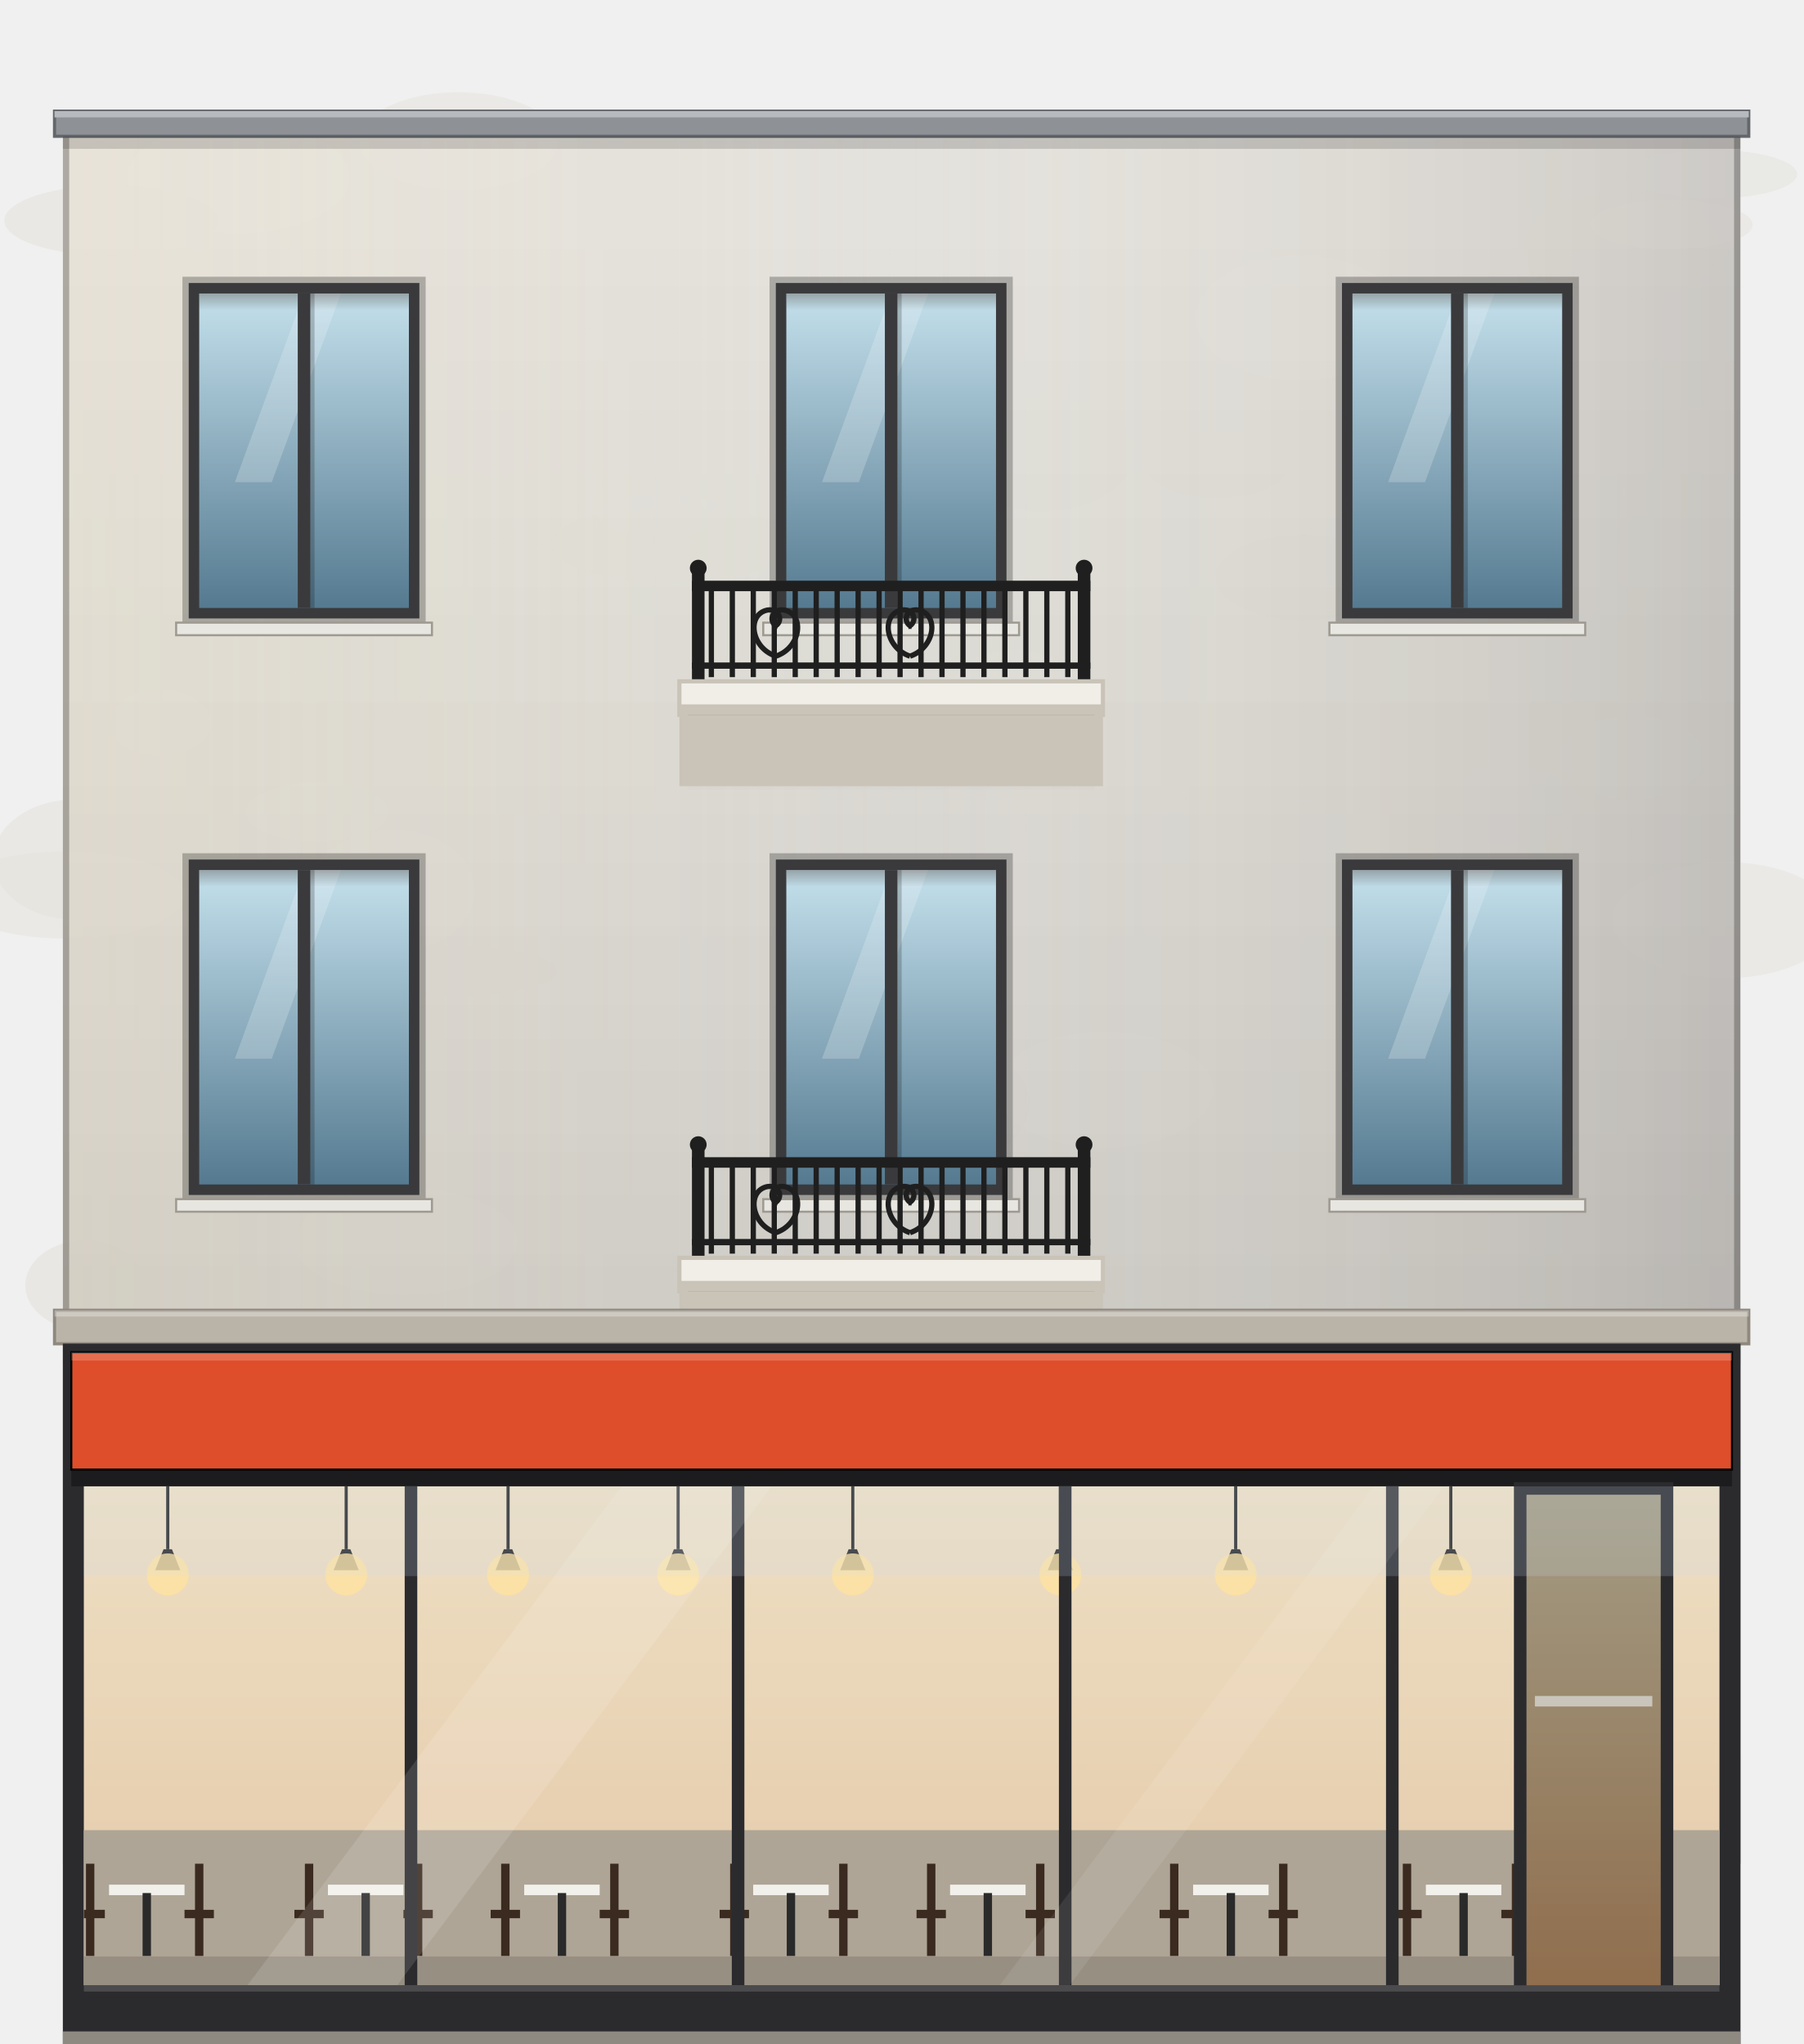
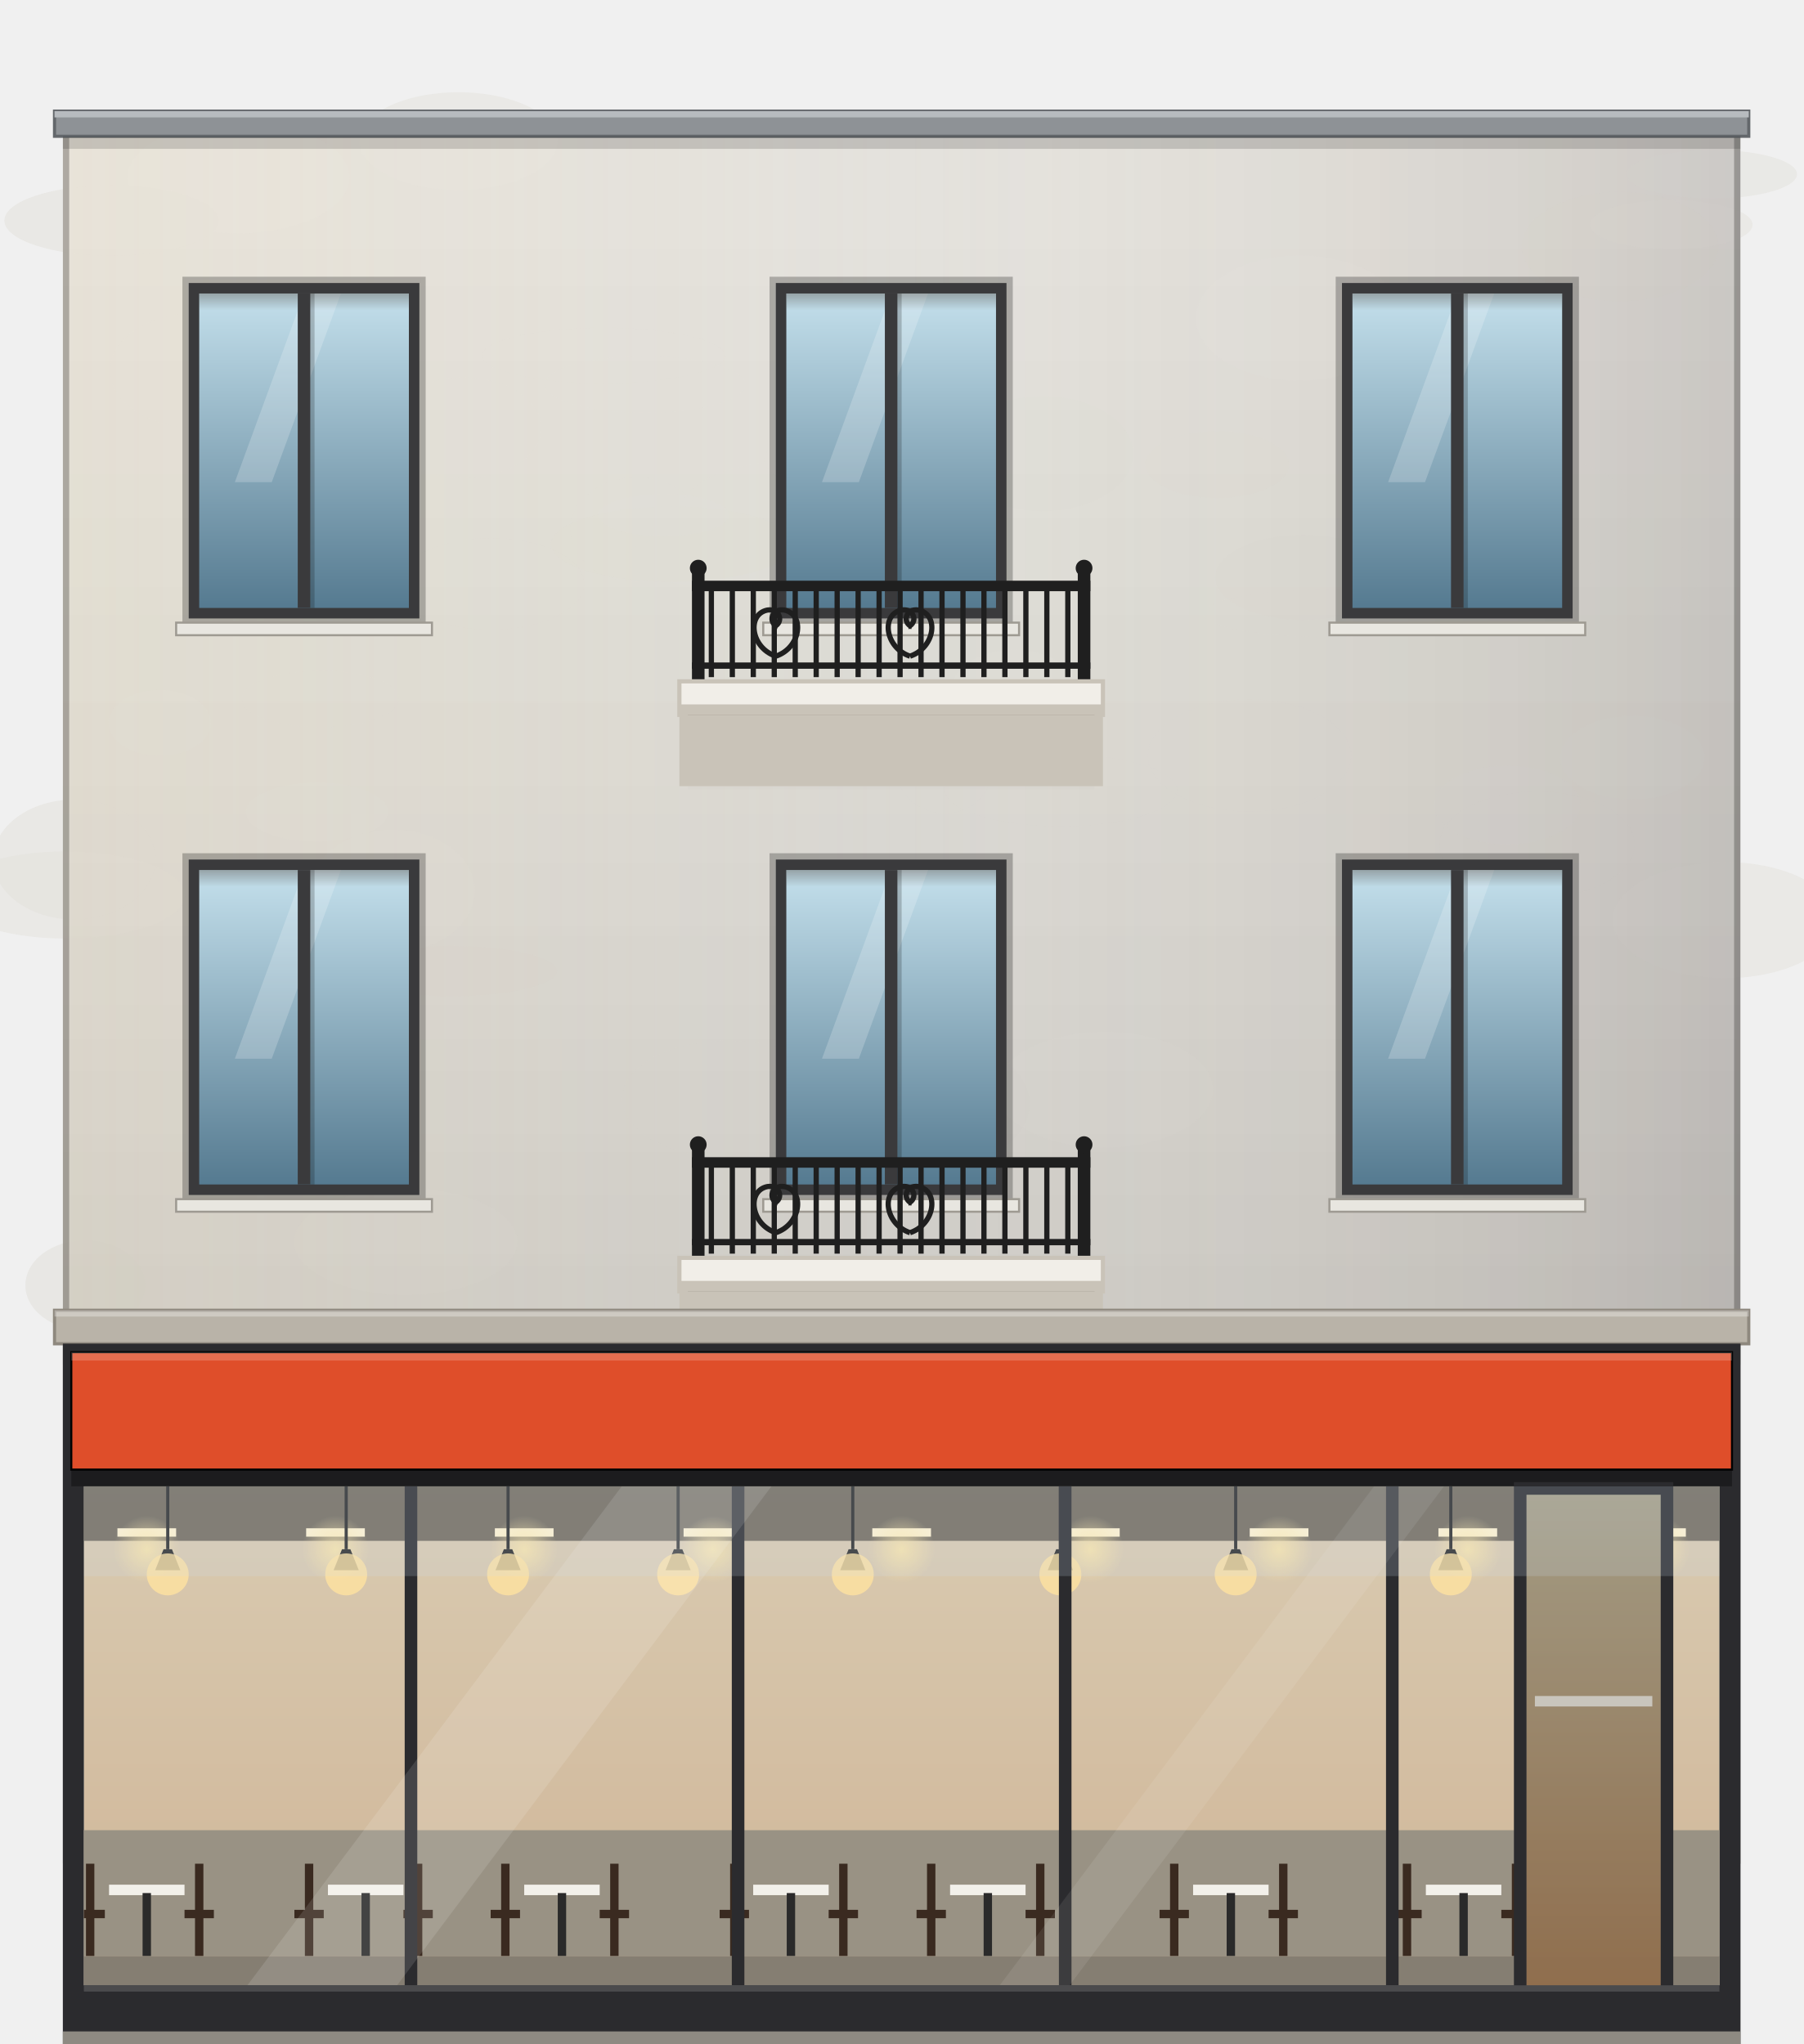
<svg xmlns="http://www.w3.org/2000/svg" width="860.0" height="975.0" viewBox="0 0 860.0 975.0">
  <defs>
    <linearGradient id="glass" x1="0" y1="0" x2="0" y2="1">
      <stop offset="0" stop-color="#C4E0EC" />
      <stop offset="1" stop-color="#557A90" />
    </linearGradient>
    <linearGradient id="shade" x1="0" y1="0" x2="0" y2="1">
      <stop offset="0" stop-color="#FFFFFF" stop-opacity="0.1" />
      <stop offset="1" stop-color="#000000" stop-opacity="0.16" />
    </linearGradient>
    <radialGradient id="glow">
      <stop offset="0" stop-color="#FFE9A8" stop-opacity="0.75" />
      <stop offset="1" stop-color="#FFE9A8" stop-opacity="0" />
    </radialGradient>
    <linearGradient id="warm" x1="0" y1="0" x2="0" y2="1">
      <stop offset="0" stop-color="#FFE7B5" />
      <stop offset="1" stop-color="#D98E4A" />
    </linearGradient>
    <linearGradient id="drop" x1="0" y1="0" x2="0" y2="1">
      <stop offset="0" stop-color="#2A1408" stop-opacity="0.3" />
      <stop offset="1" stop-color="#2A1408" stop-opacity="0" />
    </linearGradient>
    <linearGradient id="sun" x1="0" y1="0" x2="1" y2="0">
      <stop offset="0" stop-color="#FFE6B8" stop-opacity="0.14" />
      <stop offset="0.5" stop-color="#FFE6B8" stop-opacity="0" />
      <stop offset="1" stop-color="#1A0C14" stop-opacity="0.12" />
    </linearGradient>
    <radialGradient id="pumpkin_glow">
      <stop offset="0" stop-color="#FFB347" stop-opacity="0.6" />
      <stop offset="1" stop-color="#FFB347" stop-opacity="0" />
    </radialGradient>
  </defs>
  <rect x="30.0" y="65.0" width="800.0" height="564.0" fill="#E2E0DA" />
  <ellipse cx="151.2" cy="387.4" rx="33.9" ry="14.1" fill="#e4e2dc" opacity="0.5" />
  <ellipse cx="94.3" cy="176.7" rx="41.8" ry="27.5" fill="#e2e0da" opacity="0.5" />
  <ellipse cx="699.9" cy="548.8" rx="51.8" ry="10.8" fill="#e4e2dc" opacity="0.5" />
  <ellipse cx="744.4" cy="245.9" rx="33.3" ry="25.6" fill="#e2e0da" opacity="0.5" />
  <ellipse cx="816.4" cy="83.1" rx="40.6" ry="11.6" fill="#e2e1db" opacity="0.5" />
  <ellipse cx="633.0" cy="292.6" rx="59.2" ry="11.3" fill="#e2e0da" opacity="0.5" />
  <ellipse cx="580.5" cy="221.6" rx="34.3" ry="16.0" fill="#e1ded8" opacity="0.5" />
  <ellipse cx="76.2" cy="344.8" rx="24.4" ry="15.7" fill="#e4e2dc" opacity="0.5" />
  <ellipse cx="113.7" cy="84.7" rx="53.0" ry="26.6" fill="#e3e1dc" opacity="0.5" />
  <ellipse cx="234.2" cy="278.5" rx="44.5" ry="21.9" fill="#e1dfd9" opacity="0.5" />
  <ellipse cx="778.5" cy="361.4" rx="34.5" ry="20.0" fill="#e3e1db" opacity="0.5" />
  <ellipse cx="822.4" cy="438.9" rx="53.4" ry="27.7" fill="#e3e1db" opacity="0.5" />
  <ellipse cx="733.0" cy="402.9" rx="46.6" ry="25.4" fill="#e1dfd9" opacity="0.5" />
  <ellipse cx="378.1" cy="243.8" rx="53.7" ry="23.9" fill="#e2e0da" opacity="0.5" />
  <ellipse cx="483.6" cy="329.9" rx="30.2" ry="20.0" fill="#e3e1dc" opacity="0.5" />
  <ellipse cx="421.8" cy="219.3" rx="57.5" ry="17.7" fill="#e1dfd9" opacity="0.5" />
  <ellipse cx="193.5" cy="592.3" rx="53.3" ry="25.5" fill="#e3e1db" opacity="0.5" />
  <ellipse cx="621.5" cy="275.4" rx="42.0" ry="20.3" fill="#e0ded8" opacity="0.5" />
  <ellipse cx="456.5" cy="526.5" rx="34.5" ry="27.0" fill="#e0ded8" opacity="0.5" />
  <ellipse cx="148.3" cy="438.6" rx="47.8" ry="21.4" fill="#e0ded8" opacity="0.5" />
  <ellipse cx="595.9" cy="360.4" rx="48.5" ry="26.8" fill="#e1dfd9" opacity="0.5" />
  <ellipse cx="506.0" cy="377.0" rx="55.5" ry="17.2" fill="#e1dfd9" opacity="0.5" />
  <ellipse cx="218.6" cy="67.3" rx="47.3" ry="23.3" fill="#e3e2dc" opacity="0.5" />
  <ellipse cx="215.2" cy="463.2" rx="50.5" ry="12.0" fill="#e1ded8" opacity="0.5" />
  <ellipse cx="772.6" cy="117.6" rx="47.0" ry="26.1" fill="#e1dfd8" opacity="0.5" />
  <ellipse cx="287.8" cy="169.6" rx="58.0" ry="13.3" fill="#e1dfd9" opacity="0.5" />
  <ellipse cx="717.6" cy="231.3" rx="28.1" ry="14.4" fill="#e1dfd8" opacity="0.5" />
  <ellipse cx="35.5" cy="410.0" rx="38.7" ry="28.6" fill="#e1dfd9" opacity="0.5" />
  <ellipse cx="152.8" cy="333.4" rx="37.5" ry="13.5" fill="#e2e0da" opacity="0.5" />
  <ellipse cx="53.2" cy="105.2" rx="51.1" ry="16.8" fill="#e1dfd9" opacity="0.5" />
  <ellipse cx="352.1" cy="266.7" rx="54.0" ry="14.0" fill="#e2e1db" opacity="0.5" />
  <ellipse cx="721.5" cy="506.6" rx="25.3" ry="16.6" fill="#e1dfd9" opacity="0.5" />
  <ellipse cx="303.5" cy="252.6" rx="31.6" ry="24.9" fill="#e2e0da" opacity="0.5" />
  <ellipse cx="320.7" cy="259.6" rx="58.0" ry="18.0" fill="#e1dfd8" opacity="0.5" />
  <ellipse cx="221.1" cy="204.1" rx="37.1" ry="24.0" fill="#e2e0da" opacity="0.5" />
  <ellipse cx="187.3" cy="424.9" rx="39.2" ry="29.1" fill="#e4e2dc" opacity="0.5" />
  <ellipse cx="31.6" cy="426.9" rx="56.6" ry="20.8" fill="#e3e1db" opacity="0.5" />
  <ellipse cx="619.8" cy="151.7" rx="49.5" ry="29.9" fill="#e3e1dc" opacity="0.5" />
  <ellipse cx="435.2" cy="627.9" rx="28.8" ry="15.1" fill="#e3e1db" opacity="0.5" />
  <ellipse cx="436.5" cy="167.4" rx="43.3" ry="14.4" fill="#e3e1dc" opacity="0.5" />
  <ellipse cx="797.0" cy="107.2" rx="38.8" ry="11.8" fill="#e3e1db" opacity="0.5" />
  <ellipse cx="316.4" cy="245.7" rx="31.2" ry="10.1" fill="#e2e1db" opacity="0.5" />
  <ellipse cx="761.8" cy="273.6" rx="49.2" ry="22.5" fill="#e2e0da" opacity="0.5" />
  <ellipse cx="497.4" cy="216.4" rx="43.0" ry="27.4" fill="#e0ded8" opacity="0.5" />
  <ellipse cx="526.8" cy="519.8" rx="51.8" ry="27.7" fill="#e3e1db" opacity="0.5" />
  <ellipse cx="450.5" cy="368.1" rx="22.4" ry="20.0" fill="#e1dfd8" opacity="0.5" />
  <ellipse cx="40.7" cy="613.1" rx="28.6" ry="21.5" fill="#e0ded8" opacity="0.5" />
  <ellipse cx="346.9" cy="524.2" rx="50.3" ry="27.8" fill="#e2e0da" opacity="0.5" />
  <ellipse cx="718.9" cy="384.0" rx="34.9" ry="18.8" fill="#e2e0db" opacity="0.5" />
  <ellipse cx="307.6" cy="183.4" rx="47.9" ry="13.5" fill="#e2e0da" opacity="0.5" />
  <rect x="30.0" y="65.0" width="800.0" height="824.0" fill="url(#shade)" />
  <rect x="30.0" y="65.0" width="800.0" height="824.0" fill="url(#sun)" />
  <rect x="30.0" y="65.0" width="3.0" height="824.0" fill="#000000" opacity="0.25" />
  <rect x="827.0" y="65.0" width="3.0" height="824.0" fill="#000000" opacity="0.25" />
  <rect x="26.0" y="53.0" width="808.0" height="12.0" fill="#8E9296" stroke="#63676B" stroke-width="1.5" />
  <rect x="26.0" y="53.0" width="808.0" height="3.0" fill="#B7BBBF" />
  <rect x="30.0" y="65.0" width="800.0" height="6.0" fill="#000000" opacity="0.15" />
  <rect x="87.0" y="407.0" width="116.0" height="166.0" fill="#000000" opacity="0.25" />
  <rect x="90.0" y="410.0" width="110.0" height="160.0" fill="#3A3A3C" />
  <rect x="95.0" y="415.0" width="100.0" height="150.0" fill="url(#glass)" />
  <path d="M145.0 415.0 l17.6 0 l-33.0 90.0 l-17.6 0 z" fill="#FFFFFF" opacity="0.2" />
  <rect x="95.0" y="415.0" width="100.0" height="8.0" fill="url(#drop)" />
  <rect x="142.0" y="415.0" width="6.0" height="150.0" fill="#3A3A3C" />
  <rect x="148.0" y="415.0" width="2.0" height="150.0" fill="#000000" opacity="0.2" />
  <rect x="84.0" y="572.0" width="122.0" height="6.0" fill="#E8E6E0" stroke="#9E9A92" stroke-width="1.0" />
  <rect x="367.0" y="407.0" width="116.0" height="166.0" fill="#000000" opacity="0.25" />
  <rect x="370.0" y="410.0" width="110.0" height="160.0" fill="#3A3A3C" />
  <rect x="375.0" y="415.0" width="100.0" height="150.0" fill="url(#glass)" />
  <path d="M425.0 415.0 l17.6 0 l-33.0 90.0 l-17.6 0 z" fill="#FFFFFF" opacity="0.2" />
  <rect x="375.0" y="415.0" width="100.0" height="8.0" fill="url(#drop)" />
  <rect x="422.0" y="415.0" width="6.0" height="150.0" fill="#3A3A3C" />
  <rect x="428.0" y="415.0" width="2.0" height="150.0" fill="#000000" opacity="0.2" />
  <rect x="364.0" y="572.0" width="122.0" height="6.0" fill="#E8E6E0" stroke="#9E9A92" stroke-width="1.0" />
  <rect x="637.0" y="407.0" width="116.0" height="166.0" fill="#000000" opacity="0.25" />
  <rect x="640.0" y="410.0" width="110.0" height="160.0" fill="#3A3A3C" />
  <rect x="645.0" y="415.0" width="100.0" height="150.0" fill="url(#glass)" />
  <path d="M695.0 415.0 l17.6 0 l-33.0 90.0 l-17.6 0 z" fill="#FFFFFF" opacity="0.2" />
  <rect x="645.0" y="415.0" width="100.0" height="8.0" fill="url(#drop)" />
  <rect x="692.0" y="415.0" width="6.0" height="150.0" fill="#3A3A3C" />
  <rect x="698.0" y="415.0" width="2.0" height="150.0" fill="#000000" opacity="0.2" />
  <rect x="634.0" y="572.0" width="122.0" height="6.0" fill="#E8E6E0" stroke="#9E9A92" stroke-width="1.0" />
  <rect x="87.0" y="132.0" width="116.0" height="166.0" fill="#000000" opacity="0.25" />
  <rect x="90.0" y="135.0" width="110.0" height="160.0" fill="#3A3A3C" />
  <rect x="95.0" y="140.0" width="100.0" height="150.0" fill="url(#glass)" />
  <path d="M145.0 140.0 l17.6 0 l-33.0 90.0 l-17.6 0 z" fill="#FFFFFF" opacity="0.2" />
  <rect x="95.0" y="140.0" width="100.0" height="8.0" fill="url(#drop)" />
  <rect x="142.0" y="140.0" width="6.0" height="150.0" fill="#3A3A3C" />
  <rect x="148.0" y="140.0" width="2.0" height="150.0" fill="#000000" opacity="0.2" />
  <rect x="84.0" y="297.0" width="122.0" height="6.0" fill="#E8E6E0" stroke="#9E9A92" stroke-width="1.0" />
  <rect x="367.0" y="132.0" width="116.0" height="166.0" fill="#000000" opacity="0.25" />
  <rect x="370.0" y="135.0" width="110.0" height="160.0" fill="#3A3A3C" />
  <rect x="375.0" y="140.0" width="100.0" height="150.0" fill="url(#glass)" />
  <path d="M425.0 140.0 l17.6 0 l-33.0 90.0 l-17.6 0 z" fill="#FFFFFF" opacity="0.2" />
  <rect x="375.0" y="140.0" width="100.0" height="8.0" fill="url(#drop)" />
  <rect x="422.0" y="140.0" width="6.0" height="150.0" fill="#3A3A3C" />
  <rect x="428.0" y="140.0" width="2.0" height="150.0" fill="#000000" opacity="0.2" />
  <rect x="364.0" y="297.0" width="122.0" height="6.0" fill="#E8E6E0" stroke="#9E9A92" stroke-width="1.0" />
  <rect x="637.0" y="132.0" width="116.0" height="166.0" fill="#000000" opacity="0.25" />
  <rect x="640.0" y="135.0" width="110.0" height="160.0" fill="#3A3A3C" />
  <rect x="645.0" y="140.0" width="100.0" height="150.0" fill="url(#glass)" />
  <path d="M695.0 140.0 l17.6 0 l-33.0 90.0 l-17.6 0 z" fill="#FFFFFF" opacity="0.2" />
  <rect x="645.0" y="140.0" width="100.0" height="8.0" fill="url(#drop)" />
  <rect x="692.0" y="140.0" width="6.0" height="150.0" fill="#3A3A3C" />
  <rect x="698.0" y="140.0" width="2.0" height="150.0" fill="#000000" opacity="0.2" />
  <rect x="634.0" y="297.0" width="122.0" height="6.0" fill="#E8E6E0" stroke="#9E9A92" stroke-width="1.0" />
  <rect x="338.0" y="556.0" width="2.5" height="42.0" fill="#1F1F1F" />
  <rect x="348.0" y="556.0" width="2.5" height="42.0" fill="#1F1F1F" />
  <rect x="358.0" y="556.0" width="2.5" height="42.0" fill="#1F1F1F" />
  <rect x="368.0" y="556.0" width="2.5" height="42.0" fill="#1F1F1F" />
  <rect x="378.0" y="556.0" width="2.5" height="42.0" fill="#1F1F1F" />
  <rect x="388.0" y="556.0" width="2.5" height="42.0" fill="#1F1F1F" />
  <rect x="398.0" y="556.0" width="2.5" height="42.0" fill="#1F1F1F" />
  <rect x="408.0" y="556.0" width="2.5" height="42.0" fill="#1F1F1F" />
  <rect x="418.0" y="556.0" width="2.5" height="42.0" fill="#1F1F1F" />
  <rect x="428.0" y="556.0" width="2.5" height="42.0" fill="#1F1F1F" />
  <rect x="438.0" y="556.0" width="2.5" height="42.0" fill="#1F1F1F" />
  <rect x="448.0" y="556.0" width="2.5" height="42.0" fill="#1F1F1F" />
  <rect x="458.0" y="556.0" width="2.5" height="42.0" fill="#1F1F1F" />
  <rect x="468.0" y="556.0" width="2.5" height="42.0" fill="#1F1F1F" />
  <rect x="478.0" y="556.0" width="2.5" height="42.0" fill="#1F1F1F" />
  <rect x="488.0" y="556.0" width="2.5" height="42.0" fill="#1F1F1F" />
  <rect x="498.0" y="556.0" width="2.5" height="42.0" fill="#1F1F1F" />
  <rect x="508.0" y="556.0" width="2.5" height="42.0" fill="#1F1F1F" />
  <path d="M370.0 588.0 c-12 -4 -14 -20 -4 -22 c6 -1 8 6 3 8 M370.0 588.0 c12 -4 14 -20 4 -22 c-6 -1 -8 6 -3 8" fill="none" stroke="#1F1F1F" stroke-width="2.5" />
  <path d="M434.0 588.0 c-12 -4 -14 -20 -4 -22 c6 -1 8 6 3 8 M434.0 588.0 c12 -4 14 -20 4 -22 c-6 -1 -8 6 -3 8" fill="none" stroke="#1F1F1F" stroke-width="2.5" />
  <rect x="330.0" y="552.0" width="190.0" height="5.0" fill="#1F1F1F" />
  <rect x="330.0" y="591.0" width="190.0" height="3.0" fill="#1F1F1F" />
  <rect x="330.0" y="548.0" width="6.0" height="52.0" fill="#1F1F1F" />
  <circle cx="333.0" cy="546.0" r="4.0" fill="#1F1F1F" />
  <rect x="514.0" y="548.0" width="6.0" height="52.0" fill="#1F1F1F" />
  <circle cx="517.0" cy="546.0" r="4.0" fill="#1F1F1F" />
  <rect x="324.0" y="600.0" width="202.0" height="16.0" fill="#F1EEE8" stroke="#C9C3B8" stroke-width="2.0" />
  <rect x="324.0" y="611.0" width="202.0" height="5.0" fill="#C9C3B8" />
  <rect x="328.0" y="616.0" width="194.0" height="36.0" fill="url(#drop)" />
  <rect x="324.0" y="616.0" width="202.0" height="34.0" fill="#C9C3B8" />
  <rect x="338.0" y="281.0" width="2.5" height="42.0" fill="#1F1F1F" />
  <rect x="348.0" y="281.0" width="2.5" height="42.0" fill="#1F1F1F" />
  <rect x="358.0" y="281.0" width="2.5" height="42.0" fill="#1F1F1F" />
  <rect x="368.0" y="281.0" width="2.5" height="42.0" fill="#1F1F1F" />
  <rect x="378.0" y="281.0" width="2.5" height="42.0" fill="#1F1F1F" />
  <rect x="388.0" y="281.0" width="2.5" height="42.0" fill="#1F1F1F" />
  <rect x="398.0" y="281.0" width="2.5" height="42.0" fill="#1F1F1F" />
  <rect x="408.0" y="281.0" width="2.5" height="42.0" fill="#1F1F1F" />
  <rect x="418.0" y="281.0" width="2.5" height="42.0" fill="#1F1F1F" />
  <rect x="428.0" y="281.0" width="2.5" height="42.0" fill="#1F1F1F" />
  <rect x="438.0" y="281.0" width="2.5" height="42.0" fill="#1F1F1F" />
  <rect x="448.0" y="281.0" width="2.5" height="42.0" fill="#1F1F1F" />
  <rect x="458.0" y="281.0" width="2.5" height="42.0" fill="#1F1F1F" />
  <rect x="468.0" y="281.0" width="2.5" height="42.0" fill="#1F1F1F" />
  <rect x="478.0" y="281.0" width="2.5" height="42.0" fill="#1F1F1F" />
  <rect x="488.0" y="281.0" width="2.5" height="42.0" fill="#1F1F1F" />
  <rect x="498.0" y="281.0" width="2.5" height="42.0" fill="#1F1F1F" />
  <rect x="508.0" y="281.0" width="2.5" height="42.0" fill="#1F1F1F" />
  <path d="M370.0 313.0 c-12 -4 -14 -20 -4 -22 c6 -1 8 6 3 8 M370.0 313.0 c12 -4 14 -20 4 -22 c-6 -1 -8 6 -3 8" fill="none" stroke="#1F1F1F" stroke-width="2.5" />
  <path d="M434.0 313.0 c-12 -4 -14 -20 -4 -22 c6 -1 8 6 3 8 M434.0 313.0 c12 -4 14 -20 4 -22 c-6 -1 -8 6 -3 8" fill="none" stroke="#1F1F1F" stroke-width="2.5" />
  <rect x="330.0" y="277.0" width="190.0" height="5.0" fill="#1F1F1F" />
  <rect x="330.0" y="316.0" width="190.0" height="3.0" fill="#1F1F1F" />
  <rect x="330.0" y="273.0" width="6.0" height="52.0" fill="#1F1F1F" />
  <circle cx="333.0" cy="271.0" r="4.0" fill="#1F1F1F" />
  <rect x="514.0" y="273.0" width="6.0" height="52.0" fill="#1F1F1F" />
  <circle cx="517.0" cy="271.0" r="4.0" fill="#1F1F1F" />
  <rect x="324.0" y="325.0" width="202.0" height="16.0" fill="#F1EEE8" stroke="#C9C3B8" stroke-width="2.0" />
  <rect x="324.0" y="336.0" width="202.0" height="5.0" fill="#C9C3B8" />
  <rect x="328.0" y="341.0" width="194.0" height="36.0" fill="url(#drop)" />
  <rect x="324.0" y="341.0" width="202.0" height="34.0" fill="#C9C3B8" />
  <rect x="26.0" y="625.0" width="808.0" height="16.0" fill="#B9B3A8" stroke="#8E887E" stroke-width="1.5" />
  <rect x="26.0" y="625.0" width="808.0" height="3.0" fill="#FFFFFF" opacity="0.3" />
  <rect x="30.0" y="641.0" width="800.0" height="10.0" fill="#000000" opacity="0.2" />
  <rect x="30.0" y="641.0" width="800.0" height="334.0" fill="#3A3836" />
  <rect x="30.0" y="641.0" width="800.0" height="334.0" fill="#2B2B2E" />
  <rect x="34.0" y="645.0" width="792.0" height="56.0" fill="#E8502A" stroke="#000000" stroke-width="1.0" opacity="0.95" />
  <rect x="34.0" y="645.0" width="792.0" height="4.0" fill="#FFFFFF" opacity="0.18" />
  <rect x="34.0" y="701.0" width="792.0" height="8.0" fill="#000000" opacity="0.35" />
  <rect x="40.0" y="709.0" width="780.0" height="238.0" fill="#2F3A41" />
  <clipPath id="in1">
    <rect x="40.0" y="709.0" width="780.0" height="238.0" />
  </clipPath>
  <g clip-path="url(#in1)">
-     <rect x="40.0" y="709.0" width="780.0" height="238.0" fill="#E8DCC8" />
+     <rect x="40.0" y="709.0" width="780.0" height="238.0" fill="#ccc2b0" />
    <rect x="40.0" y="709.0" width="780.0" height="238.0" fill="url(#warm)" opacity="0.25" />
-     <rect x="40.0" y="933.0" width="780.0" height="14.0" fill="#978f82" />
+     <rect x="40.0" y="709.0" width="780.0" height="26.0" fill="#1E1A18" opacity="0.55" />
+     <rect x="56.0" y="729.0" width="28.0" height="4.0" fill="#FFF2D0" />
+     <circle cx="70.0" cy="739.0" r="16.0" fill="url(#glow)" />
+     <rect x="146.0" y="729.0" width="28.0" height="4.0" fill="#FFF2D0" />
+     <circle cx="160.0" cy="739.0" r="16.0" fill="url(#glow)" />
+     <rect x="236.0" y="729.0" width="28.0" height="4.0" fill="#FFF2D0" />
+     <circle cx="250.0" cy="739.0" r="16.0" fill="url(#glow)" />
+     <rect x="326.0" y="729.0" width="28.0" height="4.0" fill="#FFF2D0" />
+     <circle cx="340.0" cy="739.0" r="16.0" fill="url(#glow)" />
+     <rect x="416.0" y="729.0" width="28.0" height="4.0" fill="#FFF2D0" />
+     <circle cx="430.0" cy="739.0" r="16.0" fill="url(#glow)" />
+     <rect x="506.0" y="729.0" width="28.0" height="4.0" fill="#FFF2D0" />
+     <circle cx="520.0" cy="739.0" r="16.0" fill="url(#glow)" />
+     <rect x="596.0" y="729.0" width="28.0" height="4.0" fill="#FFF2D0" />
+     <circle cx="610.0" cy="739.0" r="16.0" fill="url(#glow)" />
+     <rect x="686.0" y="729.0" width="28.0" height="4.0" fill="#FFF2D0" />
+     <circle cx="700.0" cy="739.0" r="16.0" fill="url(#glow)" />
+     <rect x="776.0" y="729.0" width="28.0" height="4.0" fill="#FFF2D0" />
+     <circle cx="790.0" cy="739.0" r="16.0" fill="url(#glow)" />
+     <rect x="40.0" y="933.0" width="780.0" height="14.0" fill="#857e72" />
    <path d="M80.0 709.0 V739.0" fill="none" stroke="#2A2A2A" stroke-width="1.5" />
    <path d="M74.0 749.0 l12 0 l-4 -10 l-4 0 z" fill="#2A2A2A" />
    <circle cx="80.0" cy="751.0" r="10.0" fill="#FFE2A0" opacity="0.8" />
    <path d="M165.1 709.0 V739.0" fill="none" stroke="#2A2A2A" stroke-width="1.5" />
    <path d="M159.1 749.0 l12 0 l-4 -10 l-4 0 z" fill="#2A2A2A" />
    <circle cx="165.1" cy="751.0" r="10.0" fill="#FFE2A0" opacity="0.8" />
    <path d="M242.3 709.0 V739.0" fill="none" stroke="#2A2A2A" stroke-width="1.5" />
    <path d="M236.3 749.0 l12 0 l-4 -10 l-4 0 z" fill="#2A2A2A" />
    <circle cx="242.3" cy="751.0" r="10.0" fill="#FFE2A0" opacity="0.8" />
    <path d="M323.4 709.0 V739.0" fill="none" stroke="#2A2A2A" stroke-width="1.5" />
    <path d="M317.4 749.0 l12 0 l-4 -10 l-4 0 z" fill="#2A2A2A" />
    <circle cx="323.4" cy="751.0" r="10.0" fill="#FFE2A0" opacity="0.8" />
    <path d="M406.7 709.0 V739.0" fill="none" stroke="#2A2A2A" stroke-width="1.5" />
    <path d="M400.7 749.0 l12 0 l-4 -10 l-4 0 z" fill="#2A2A2A" />
    <circle cx="406.7" cy="751.0" r="10.0" fill="#FFE2A0" opacity="0.8" />
    <path d="M505.7 709.0 V739.0" fill="none" stroke="#2A2A2A" stroke-width="1.5" />
    <path d="M499.7 749.0 l12 0 l-4 -10 l-4 0 z" fill="#2A2A2A" />
    <circle cx="505.7" cy="751.0" r="10.0" fill="#FFE2A0" opacity="0.8" />
    <path d="M589.3 709.0 V739.0" fill="none" stroke="#2A2A2A" stroke-width="1.5" />
    <path d="M583.3 749.0 l12 0 l-4 -10 l-4 0 z" fill="#2A2A2A" />
    <circle cx="589.3" cy="751.0" r="10.0" fill="#FFE2A0" opacity="0.8" />
    <path d="M691.9 709.0 V739.0" fill="none" stroke="#2A2A2A" stroke-width="1.5" />
    <path d="M685.9 749.0 l12 0 l-4 -10 l-4 0 z" fill="#2A2A2A" />
    <circle cx="691.9" cy="751.0" r="10.0" fill="#FFE2A0" opacity="0.8" />
    <path d="M765.3 709.0 V739.0" fill="none" stroke="#2A2A2A" stroke-width="1.5" />
    <path d="M759.3 749.0 l12 0 l-4 -10 l-4 0 z" fill="#2A2A2A" />
    <circle cx="765.3" cy="751.0" r="10.0" fill="#FFE2A0" opacity="0.8" />
-     <rect x="40.0" y="873.0" width="780.0" height="60.0" fill="#aea596" />
+     <rect x="40.0" y="873.0" width="780.0" height="60.0" fill="#999284" />
    <rect x="52.0" y="899.0" width="36.0" height="5.0" fill="#F2F0EA" />
    <rect x="68.0" y="903.0" width="4.0" height="30.0" fill="#2A2A2A" />
    <rect x="41.0" y="889.0" width="4.0" height="44.0" fill="#3A2A20" />
    <rect x="36.0" y="911.0" width="14.0" height="4.0" fill="#3A2A20" />
    <rect x="93.0" y="889.0" width="4.0" height="44.0" fill="#3A2A20" />
    <rect x="88.0" y="911.0" width="14.0" height="4.0" fill="#3A2A20" />
    <rect x="156.4" y="899.0" width="36.0" height="5.0" fill="#F2F0EA" />
    <rect x="172.4" y="903.0" width="4.0" height="30.0" fill="#2A2A2A" />
    <rect x="145.4" y="889.0" width="4.0" height="44.0" fill="#3A2A20" />
    <rect x="140.4" y="911.0" width="14.0" height="4.0" fill="#3A2A20" />
    <rect x="197.4" y="889.0" width="4.0" height="44.0" fill="#3A2A20" />
    <rect x="192.4" y="911.0" width="14.0" height="4.0" fill="#3A2A20" />
    <rect x="250.0" y="899.0" width="36.0" height="5.0" fill="#F2F0EA" />
    <rect x="266.0" y="903.0" width="4.0" height="30.0" fill="#2A2A2A" />
    <rect x="239.0" y="889.0" width="4.0" height="44.0" fill="#3A2A20" />
    <rect x="234.0" y="911.0" width="14.0" height="4.0" fill="#3A2A20" />
    <rect x="291.0" y="889.0" width="4.0" height="44.0" fill="#3A2A20" />
    <rect x="286.0" y="911.0" width="14.0" height="4.0" fill="#3A2A20" />
    <rect x="359.2" y="899.0" width="36.0" height="5.0" fill="#F2F0EA" />
    <rect x="375.2" y="903.0" width="4.0" height="30.0" fill="#2A2A2A" />
    <rect x="348.2" y="889.0" width="4.0" height="44.0" fill="#3A2A20" />
    <rect x="343.2" y="911.0" width="14.0" height="4.0" fill="#3A2A20" />
    <rect x="400.2" y="889.0" width="4.0" height="44.0" fill="#3A2A20" />
    <rect x="395.2" y="911.0" width="14.0" height="4.0" fill="#3A2A20" />
    <rect x="453.1" y="899.0" width="36.0" height="5.0" fill="#F2F0EA" />
    <rect x="469.1" y="903.0" width="4.0" height="30.0" fill="#2A2A2A" />
    <rect x="442.1" y="889.0" width="4.0" height="44.0" fill="#3A2A20" />
    <rect x="437.1" y="911.0" width="14.0" height="4.0" fill="#3A2A20" />
    <rect x="494.1" y="889.0" width="4.0" height="44.0" fill="#3A2A20" />
    <rect x="489.1" y="911.0" width="14.0" height="4.0" fill="#3A2A20" />
    <rect x="569.0" y="899.0" width="36.0" height="5.0" fill="#F2F0EA" />
    <rect x="585.0" y="903.0" width="4.0" height="30.0" fill="#2A2A2A" />
    <rect x="558.0" y="889.0" width="4.0" height="44.0" fill="#3A2A20" />
    <rect x="553.0" y="911.0" width="14.0" height="4.0" fill="#3A2A20" />
    <rect x="610.0" y="889.0" width="4.0" height="44.0" fill="#3A2A20" />
    <rect x="605.0" y="911.0" width="14.0" height="4.0" fill="#3A2A20" />
    <rect x="680.0" y="899.0" width="36.0" height="5.0" fill="#F2F0EA" />
    <rect x="696.0" y="903.0" width="4.0" height="30.0" fill="#2A2A2A" />
    <rect x="669.0" y="889.0" width="4.0" height="44.0" fill="#3A2A20" />
    <rect x="664.0" y="911.0" width="14.0" height="4.0" fill="#3A2A20" />
    <rect x="721.0" y="889.0" width="4.0" height="44.0" fill="#3A2A20" />
    <rect x="716.0" y="911.0" width="14.0" height="4.0" fill="#3A2A20" />
  </g>
  <rect x="722.0" y="707.0" width="76.0" height="262.0" fill="#2B2B2E" />
  <rect x="728.0" y="713.0" width="64.0" height="250.0" fill="#33404A" />
  <rect x="728.0" y="713.0" width="64.0" height="250.0" fill="url(#warm)" opacity="0.55" />
  <rect x="732.0" y="809.0" width="56.0" height="5.0" fill="#C9C5BC" />
  <rect x="193.0" y="709.0" width="6.0" height="238.0" fill="#2B2B2E" />
  <rect x="349.0" y="709.0" width="6.0" height="238.0" fill="#2B2B2E" />
  <rect x="505.0" y="709.0" width="6.0" height="238.0" fill="#2B2B2E" />
  <rect x="661.0" y="709.0" width="6.0" height="238.0" fill="#2B2B2E" />
  <rect x="40.0" y="947.0" width="780.0" height="22.0" fill="#2B2B2E" />
  <rect x="40.0" y="947.0" width="780.0" height="3.0" fill="#FFFFFF" opacity="0.15" />
  <clipPath id="pane2">
    <rect x="40.0" y="709.0" width="780.0" height="238.0" />
  </clipPath>
  <g clip-path="url(#pane2)">
    <path d="M118.0 947.0 l178.5 -238.0 l71.4 0 l-178.5 238.0 Z" fill="#FFFFFF" opacity="0.12" />
    <path d="M476.8 947.0 l178.5 -238.0 l33.3 0 l-178.5 238.0 Z" fill="#FFFFFF" opacity="0.08" />
    <rect x="40.0" y="709.0" width="780.0" height="42.8" fill="#CFE0EC" opacity="0.18" />
  </g>
  <rect x="30.0" y="969.0" width="800.0" height="6.0" fill="#8E8A82" />
</svg>
